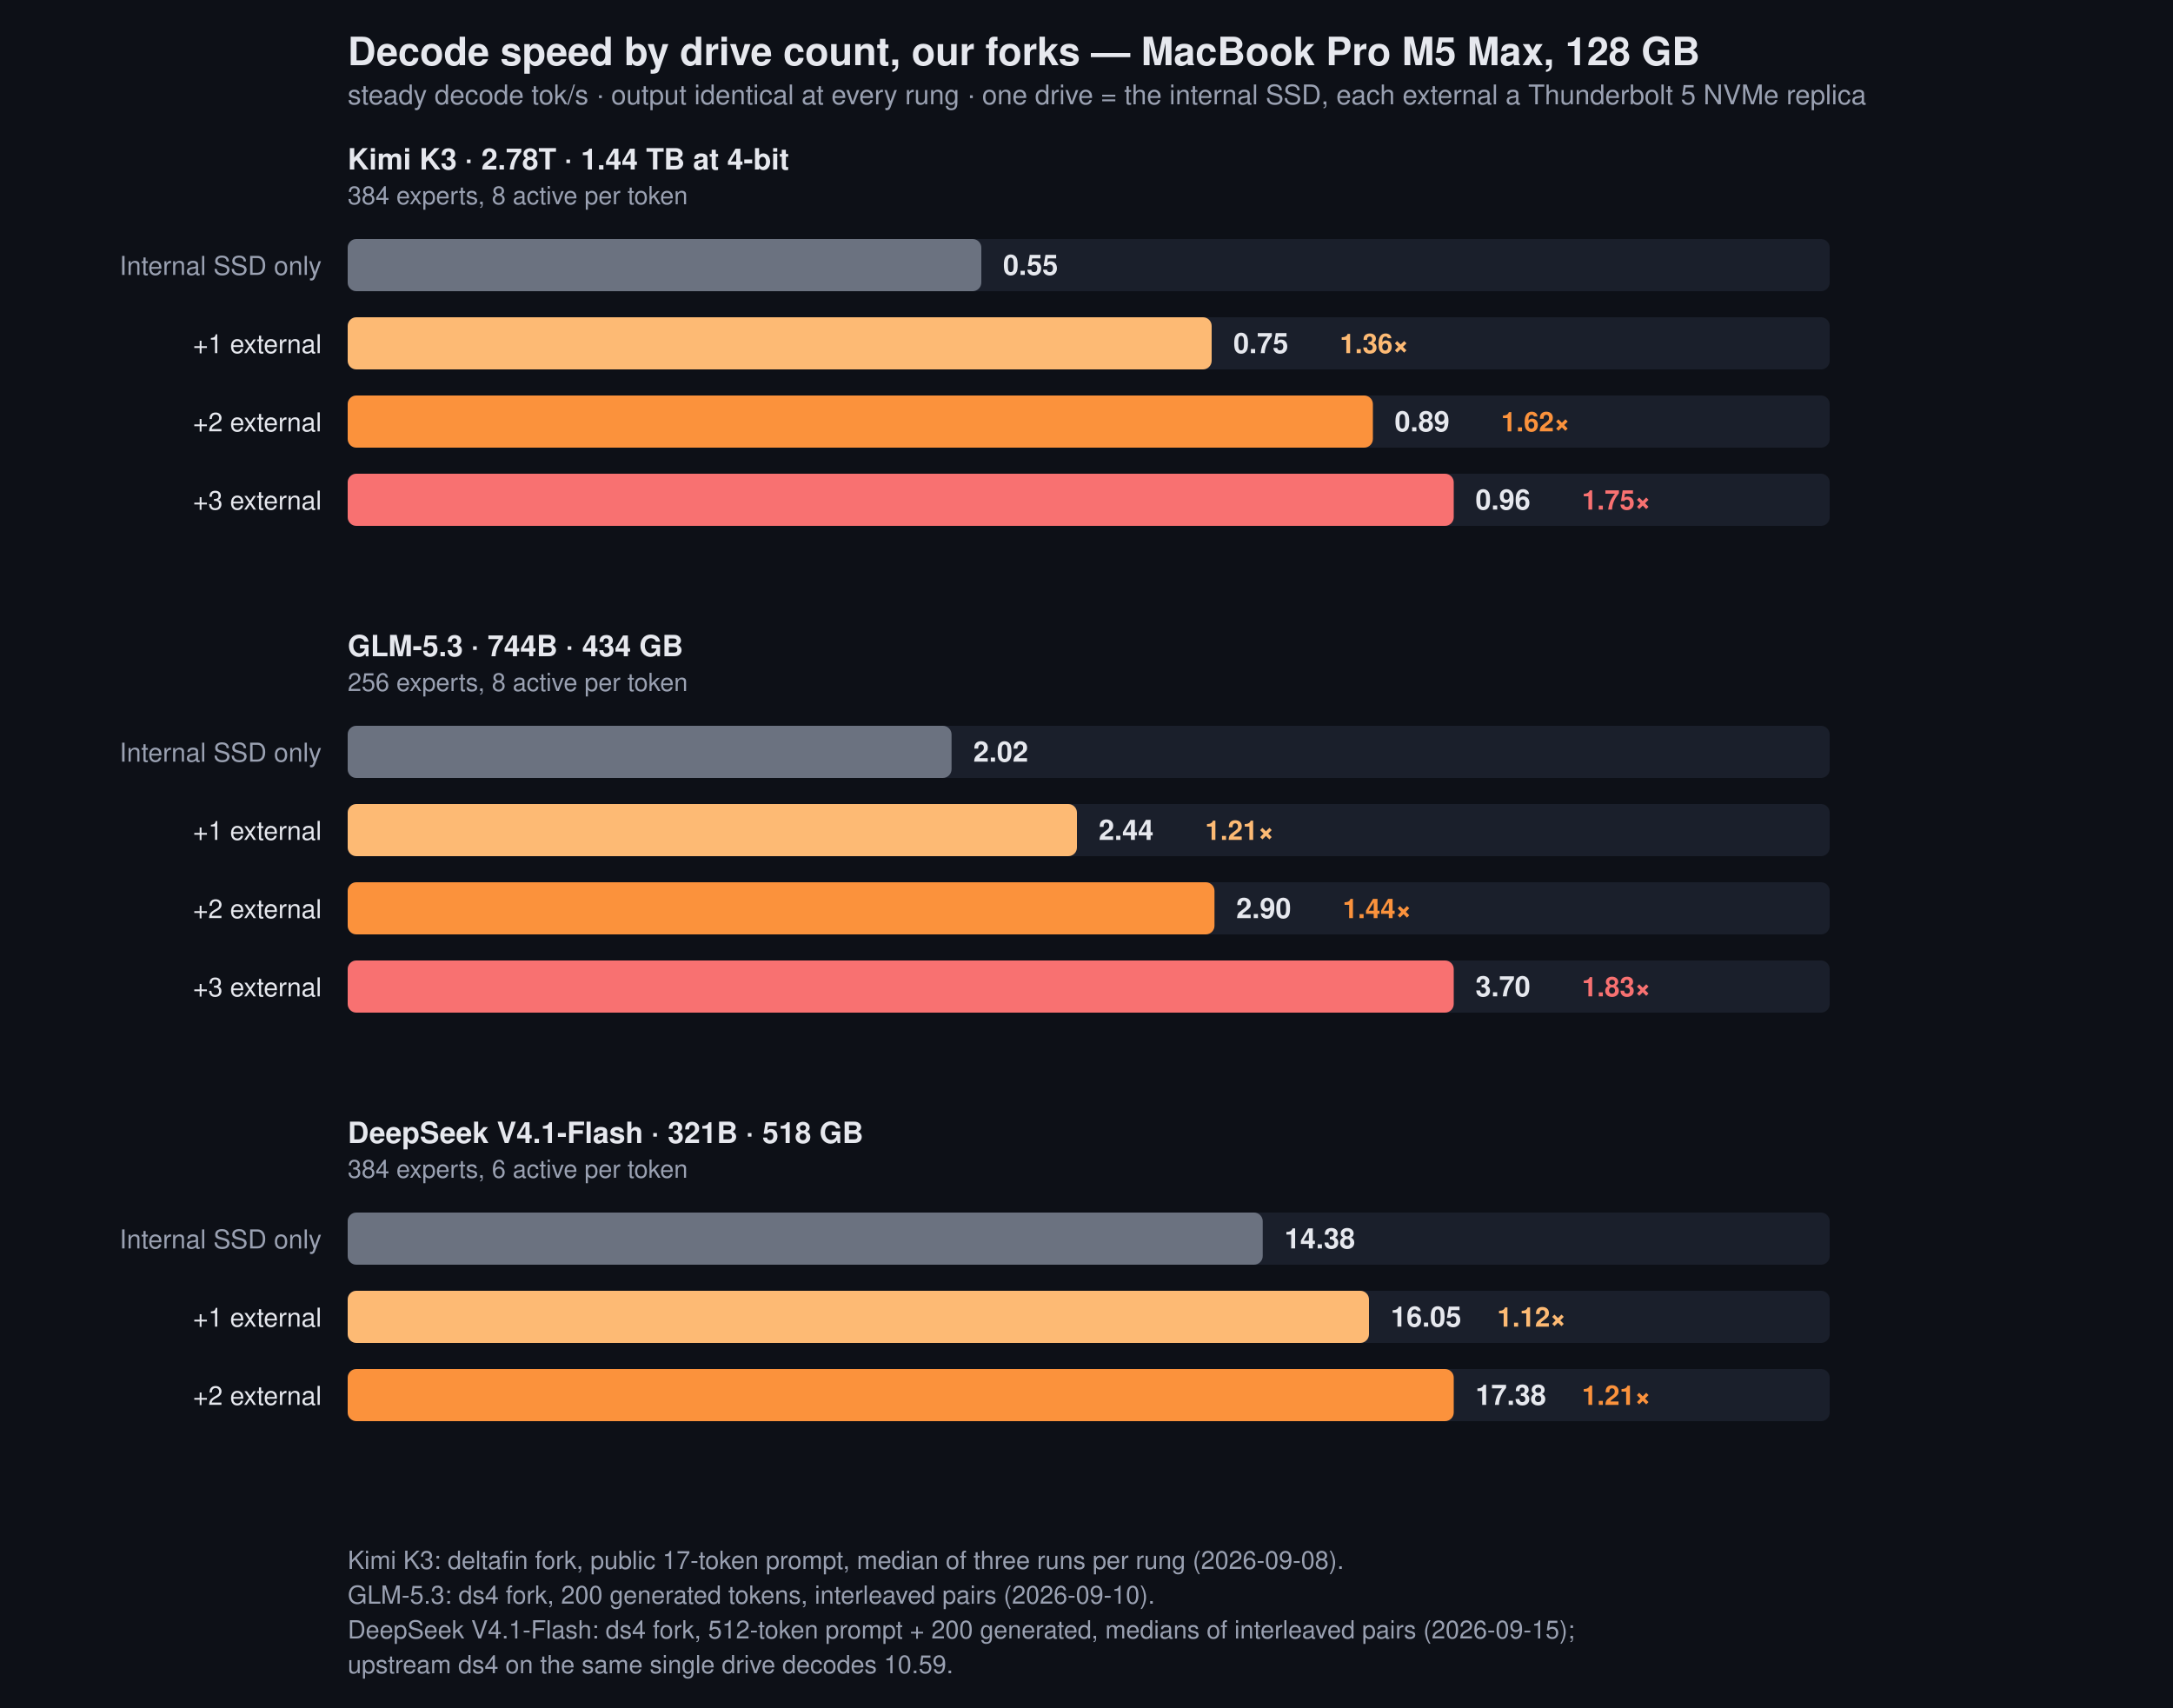
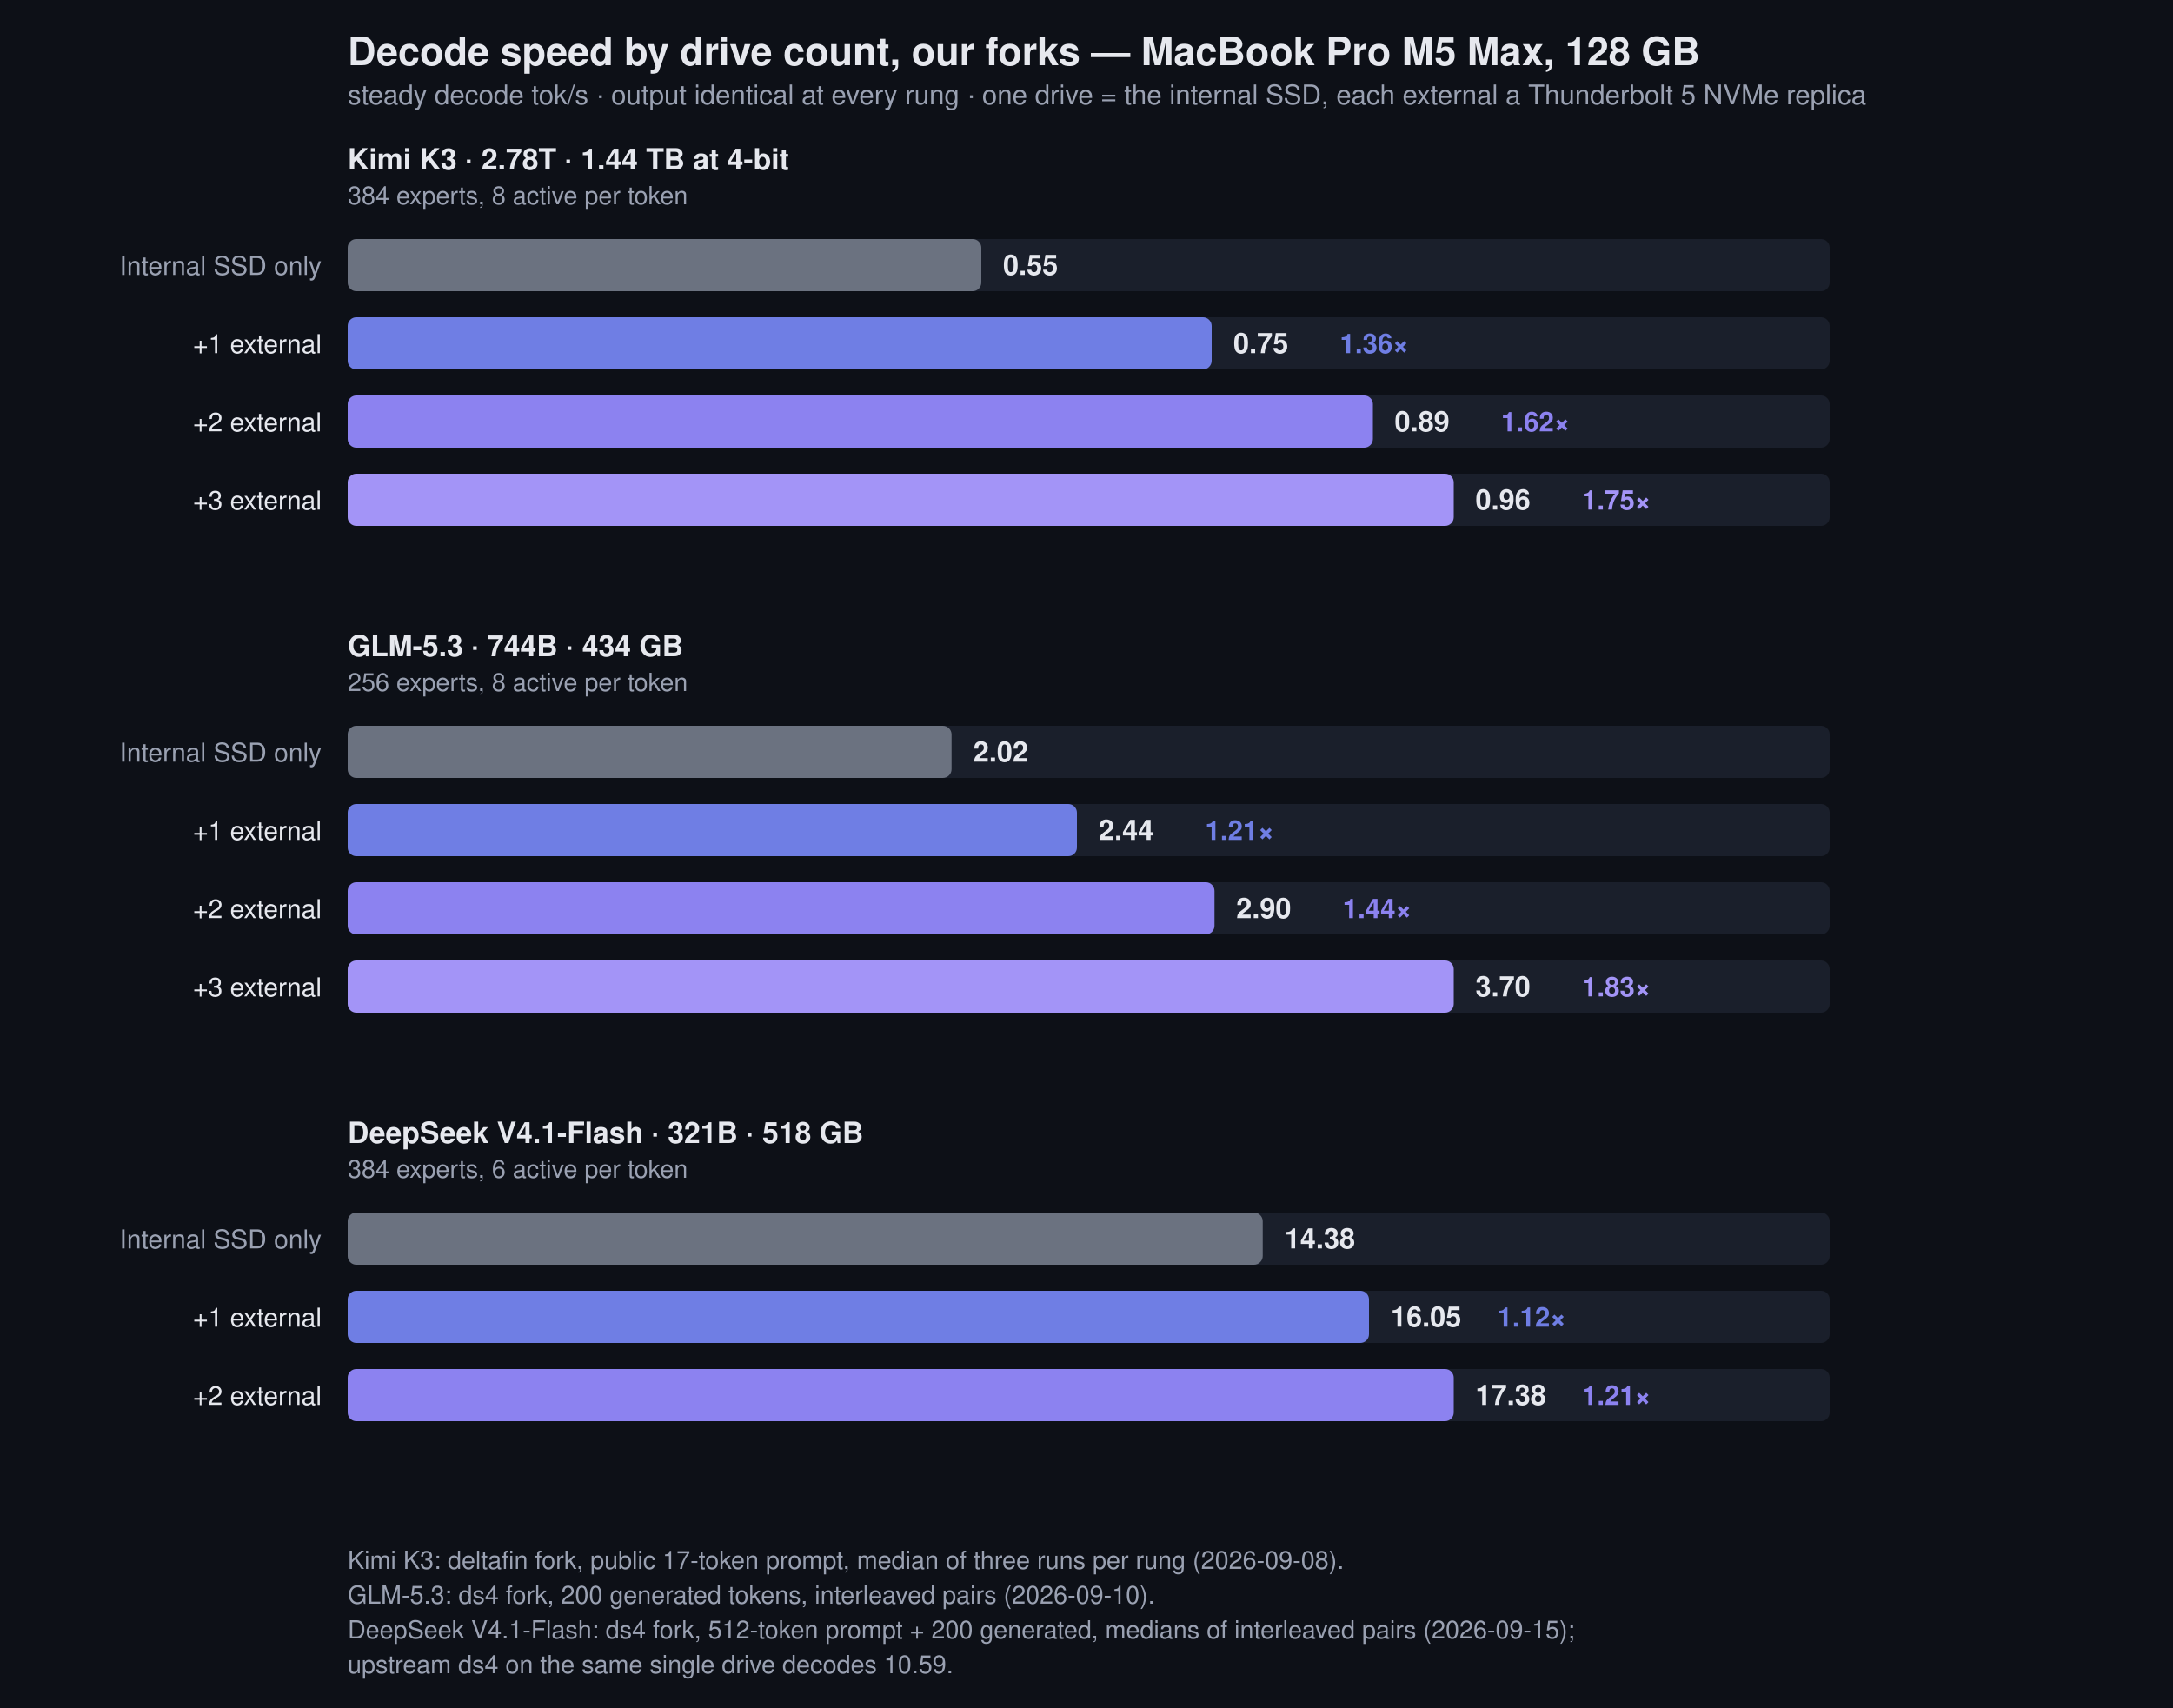
<svg xmlns="http://www.w3.org/2000/svg" viewBox="0 0 1000 786" width="1000" height="786" font-family="-apple-system,BlinkMacSystemFont,Segoe UI,Helvetica,Arial,sans-serif">
  <rect width="1000" height="786" fill="#0d1017" />
  <text x="160" y="30" font-size="18" font-weight="700" fill="#e6e8ee">Decode speed by drive count, our forks — MacBook Pro M5 Max, 128 GB</text>
  <text x="160" y="48" font-size="12.5" fill="#9aa1b2">steady decode tok/s · output identical at every rung · one drive = the internal SSD, each external a Thunderbolt 5 NVMe replica</text>
  <text x="160" y="78" font-size="13.5" font-weight="700" fill="#e6e8ee">Kimi K3 · 2.78T · 1.44 TB at 4-bit</text>
  <text x="160" y="94" font-size="11.5" fill="#9aa1b2">384 experts, 8 active per token</text>
  <text x="148" y="126.5" font-size="12" text-anchor="end" fill="#9aa1b2">Internal SSD only</text>
  <rect x="160" y="110" width="682.0" height="24" rx="4.0" fill="#1a1f2b" />
  <rect x="160" y="110" width="291.6" height="24" rx="4.0" fill="#6b7280" />
  <text x="461.6" y="126.5" font-size="13" font-weight="700" fill="#e6e8ee">0.55</text>
  <text x="148" y="162.5" font-size="12" text-anchor="end" fill="#e6e8ee">+1 external</text>
  <rect x="160" y="146" width="682.0" height="24" rx="4.0" fill="#1a1f2b" />
-   <rect x="160" y="146" width="397.6" height="24" rx="4.0" fill="#fdba74" />
+   <rect x="160" y="146" width="397.6" height="24" rx="4.0" fill="#6f7ee4" />
  <text x="567.6" y="162.5" font-size="13" font-weight="700" fill="#e6e8ee">0.75</text>
-   <text x="616.6" y="162.5" font-size="12.5" font-weight="600" fill="#fdba74">1.36×</text>
+   <text x="616.6" y="162.5" font-size="12.5" font-weight="600" fill="#6f7ee4">1.36×</text>
  <text x="148" y="198.5" font-size="12" text-anchor="end" fill="#e6e8ee">+2 external</text>
  <rect x="160" y="182" width="682.0" height="24" rx="4.0" fill="#1a1f2b" />
-   <rect x="160" y="182" width="471.8" height="24" rx="4.0" fill="#fb923c" />
+   <rect x="160" y="182" width="471.8" height="24" rx="4.0" fill="#8c82f0" />
  <text x="641.8" y="198.5" font-size="13" font-weight="700" fill="#e6e8ee">0.89</text>
-   <text x="690.8" y="198.5" font-size="12.5" font-weight="600" fill="#fb923c">1.62×</text>
+   <text x="690.8" y="198.5" font-size="12.5" font-weight="600" fill="#8c82f0">1.62×</text>
  <text x="148" y="234.5" font-size="12" text-anchor="end" fill="#e6e8ee">+3 external</text>
  <rect x="160" y="218" width="682.0" height="24" rx="4.0" fill="#1a1f2b" />
-   <rect x="160" y="218" width="509.0" height="24" rx="4.0" fill="#f87171" />
+   <rect x="160" y="218" width="509.0" height="24" rx="4.0" fill="#a394f7" />
  <text x="679.0" y="234.5" font-size="13" font-weight="700" fill="#e6e8ee">0.96</text>
-   <text x="728.0" y="234.5" font-size="12.5" font-weight="600" fill="#f87171">1.75×</text>
+   <text x="728.0" y="234.5" font-size="12.5" font-weight="600" fill="#a394f7">1.75×</text>
  <text x="160" y="302" font-size="13.5" font-weight="700" fill="#e6e8ee">GLM-5.3 · 744B · 434 GB</text>
  <text x="160" y="318" font-size="11.5" fill="#9aa1b2">256 experts, 8 active per token</text>
  <text x="148" y="350.5" font-size="12" text-anchor="end" fill="#9aa1b2">Internal SSD only</text>
  <rect x="160" y="334" width="682.0" height="24" rx="4.0" fill="#1a1f2b" />
  <rect x="160" y="334" width="277.9" height="24" rx="4.0" fill="#6b7280" />
  <text x="447.9" y="350.5" font-size="13" font-weight="700" fill="#e6e8ee">2.02</text>
  <text x="148" y="386.5" font-size="12" text-anchor="end" fill="#e6e8ee">+1 external</text>
  <rect x="160" y="370" width="682.0" height="24" rx="4.0" fill="#1a1f2b" />
-   <rect x="160" y="370" width="335.6" height="24" rx="4.0" fill="#fdba74" />
+   <rect x="160" y="370" width="335.6" height="24" rx="4.0" fill="#6f7ee4" />
  <text x="505.6" y="386.5" font-size="13" font-weight="700" fill="#e6e8ee">2.44</text>
-   <text x="554.6" y="386.5" font-size="12.5" font-weight="600" fill="#fdba74">1.21×</text>
+   <text x="554.6" y="386.5" font-size="12.5" font-weight="600" fill="#6f7ee4">1.21×</text>
  <text x="148" y="422.5" font-size="12" text-anchor="end" fill="#e6e8ee">+2 external</text>
  <rect x="160" y="406" width="682.0" height="24" rx="4.0" fill="#1a1f2b" />
-   <rect x="160" y="406" width="398.9" height="24" rx="4.0" fill="#fb923c" />
+   <rect x="160" y="406" width="398.9" height="24" rx="4.0" fill="#8c82f0" />
  <text x="568.9" y="422.5" font-size="13" font-weight="700" fill="#e6e8ee">2.90</text>
-   <text x="617.9" y="422.5" font-size="12.5" font-weight="600" fill="#fb923c">1.44×</text>
+   <text x="617.9" y="422.5" font-size="12.5" font-weight="600" fill="#8c82f0">1.44×</text>
  <text x="148" y="458.5" font-size="12" text-anchor="end" fill="#e6e8ee">+3 external</text>
  <rect x="160" y="442" width="682.0" height="24" rx="4.0" fill="#1a1f2b" />
-   <rect x="160" y="442" width="509.0" height="24" rx="4.0" fill="#f87171" />
+   <rect x="160" y="442" width="509.0" height="24" rx="4.0" fill="#a394f7" />
  <text x="679.0" y="458.5" font-size="13" font-weight="700" fill="#e6e8ee">3.70</text>
-   <text x="728.0" y="458.5" font-size="12.5" font-weight="600" fill="#f87171">1.83×</text>
+   <text x="728.0" y="458.5" font-size="12.5" font-weight="600" fill="#a394f7">1.83×</text>
  <text x="160" y="526" font-size="13.5" font-weight="700" fill="#e6e8ee">DeepSeek V4.1-Flash · 321B · 518 GB</text>
  <text x="160" y="542" font-size="11.5" fill="#9aa1b2">384 experts, 6 active per token</text>
  <text x="148" y="574.5" font-size="12" text-anchor="end" fill="#9aa1b2">Internal SSD only</text>
  <rect x="160" y="558" width="682.0" height="24" rx="4.0" fill="#1a1f2b" />
  <rect x="160" y="558" width="421.1" height="24" rx="4.0" fill="#6b7280" />
  <text x="591.1" y="574.5" font-size="13" font-weight="700" fill="#e6e8ee">14.38</text>
  <text x="148" y="610.5" font-size="12" text-anchor="end" fill="#e6e8ee">+1 external</text>
  <rect x="160" y="594" width="682.0" height="24" rx="4.0" fill="#1a1f2b" />
-   <rect x="160" y="594" width="470.0" height="24" rx="4.0" fill="#fdba74" />
+   <rect x="160" y="594" width="470.0" height="24" rx="4.0" fill="#6f7ee4" />
  <text x="640.0" y="610.5" font-size="13" font-weight="700" fill="#e6e8ee">16.05</text>
-   <text x="689.0" y="610.5" font-size="12.5" font-weight="600" fill="#fdba74">1.12×</text>
+   <text x="689.0" y="610.5" font-size="12.5" font-weight="600" fill="#6f7ee4">1.12×</text>
  <text x="148" y="646.5" font-size="12" text-anchor="end" fill="#e6e8ee">+2 external</text>
  <rect x="160" y="630" width="682.0" height="24" rx="4.0" fill="#1a1f2b" />
-   <rect x="160" y="630" width="509.0" height="24" rx="4.0" fill="#fb923c" />
+   <rect x="160" y="630" width="509.0" height="24" rx="4.0" fill="#8c82f0" />
  <text x="679.0" y="646.5" font-size="13" font-weight="700" fill="#e6e8ee">17.38</text>
-   <text x="728.0" y="646.5" font-size="12.5" font-weight="600" fill="#fb923c">1.21×</text>
+   <text x="728.0" y="646.5" font-size="12.5" font-weight="600" fill="#8c82f0">1.21×</text>
  <text x="160" y="722" font-size="11.5" fill="#9aa1b2">Kimi K3: deltafin fork, public 17-token prompt, median of three runs per rung (2026-09-08).</text>
  <text x="160" y="738" font-size="11.5" fill="#9aa1b2">GLM-5.3: ds4 fork, 200 generated tokens, interleaved pairs (2026-09-10).</text>
  <text x="160" y="754" font-size="11.5" fill="#9aa1b2">DeepSeek V4.1-Flash: ds4 fork, 512-token prompt + 200 generated, medians of interleaved pairs (2026-09-15);</text>
  <text x="160" y="770" font-size="11.5" fill="#9aa1b2">upstream ds4 on the same single drive decodes 10.59.</text>
</svg>
